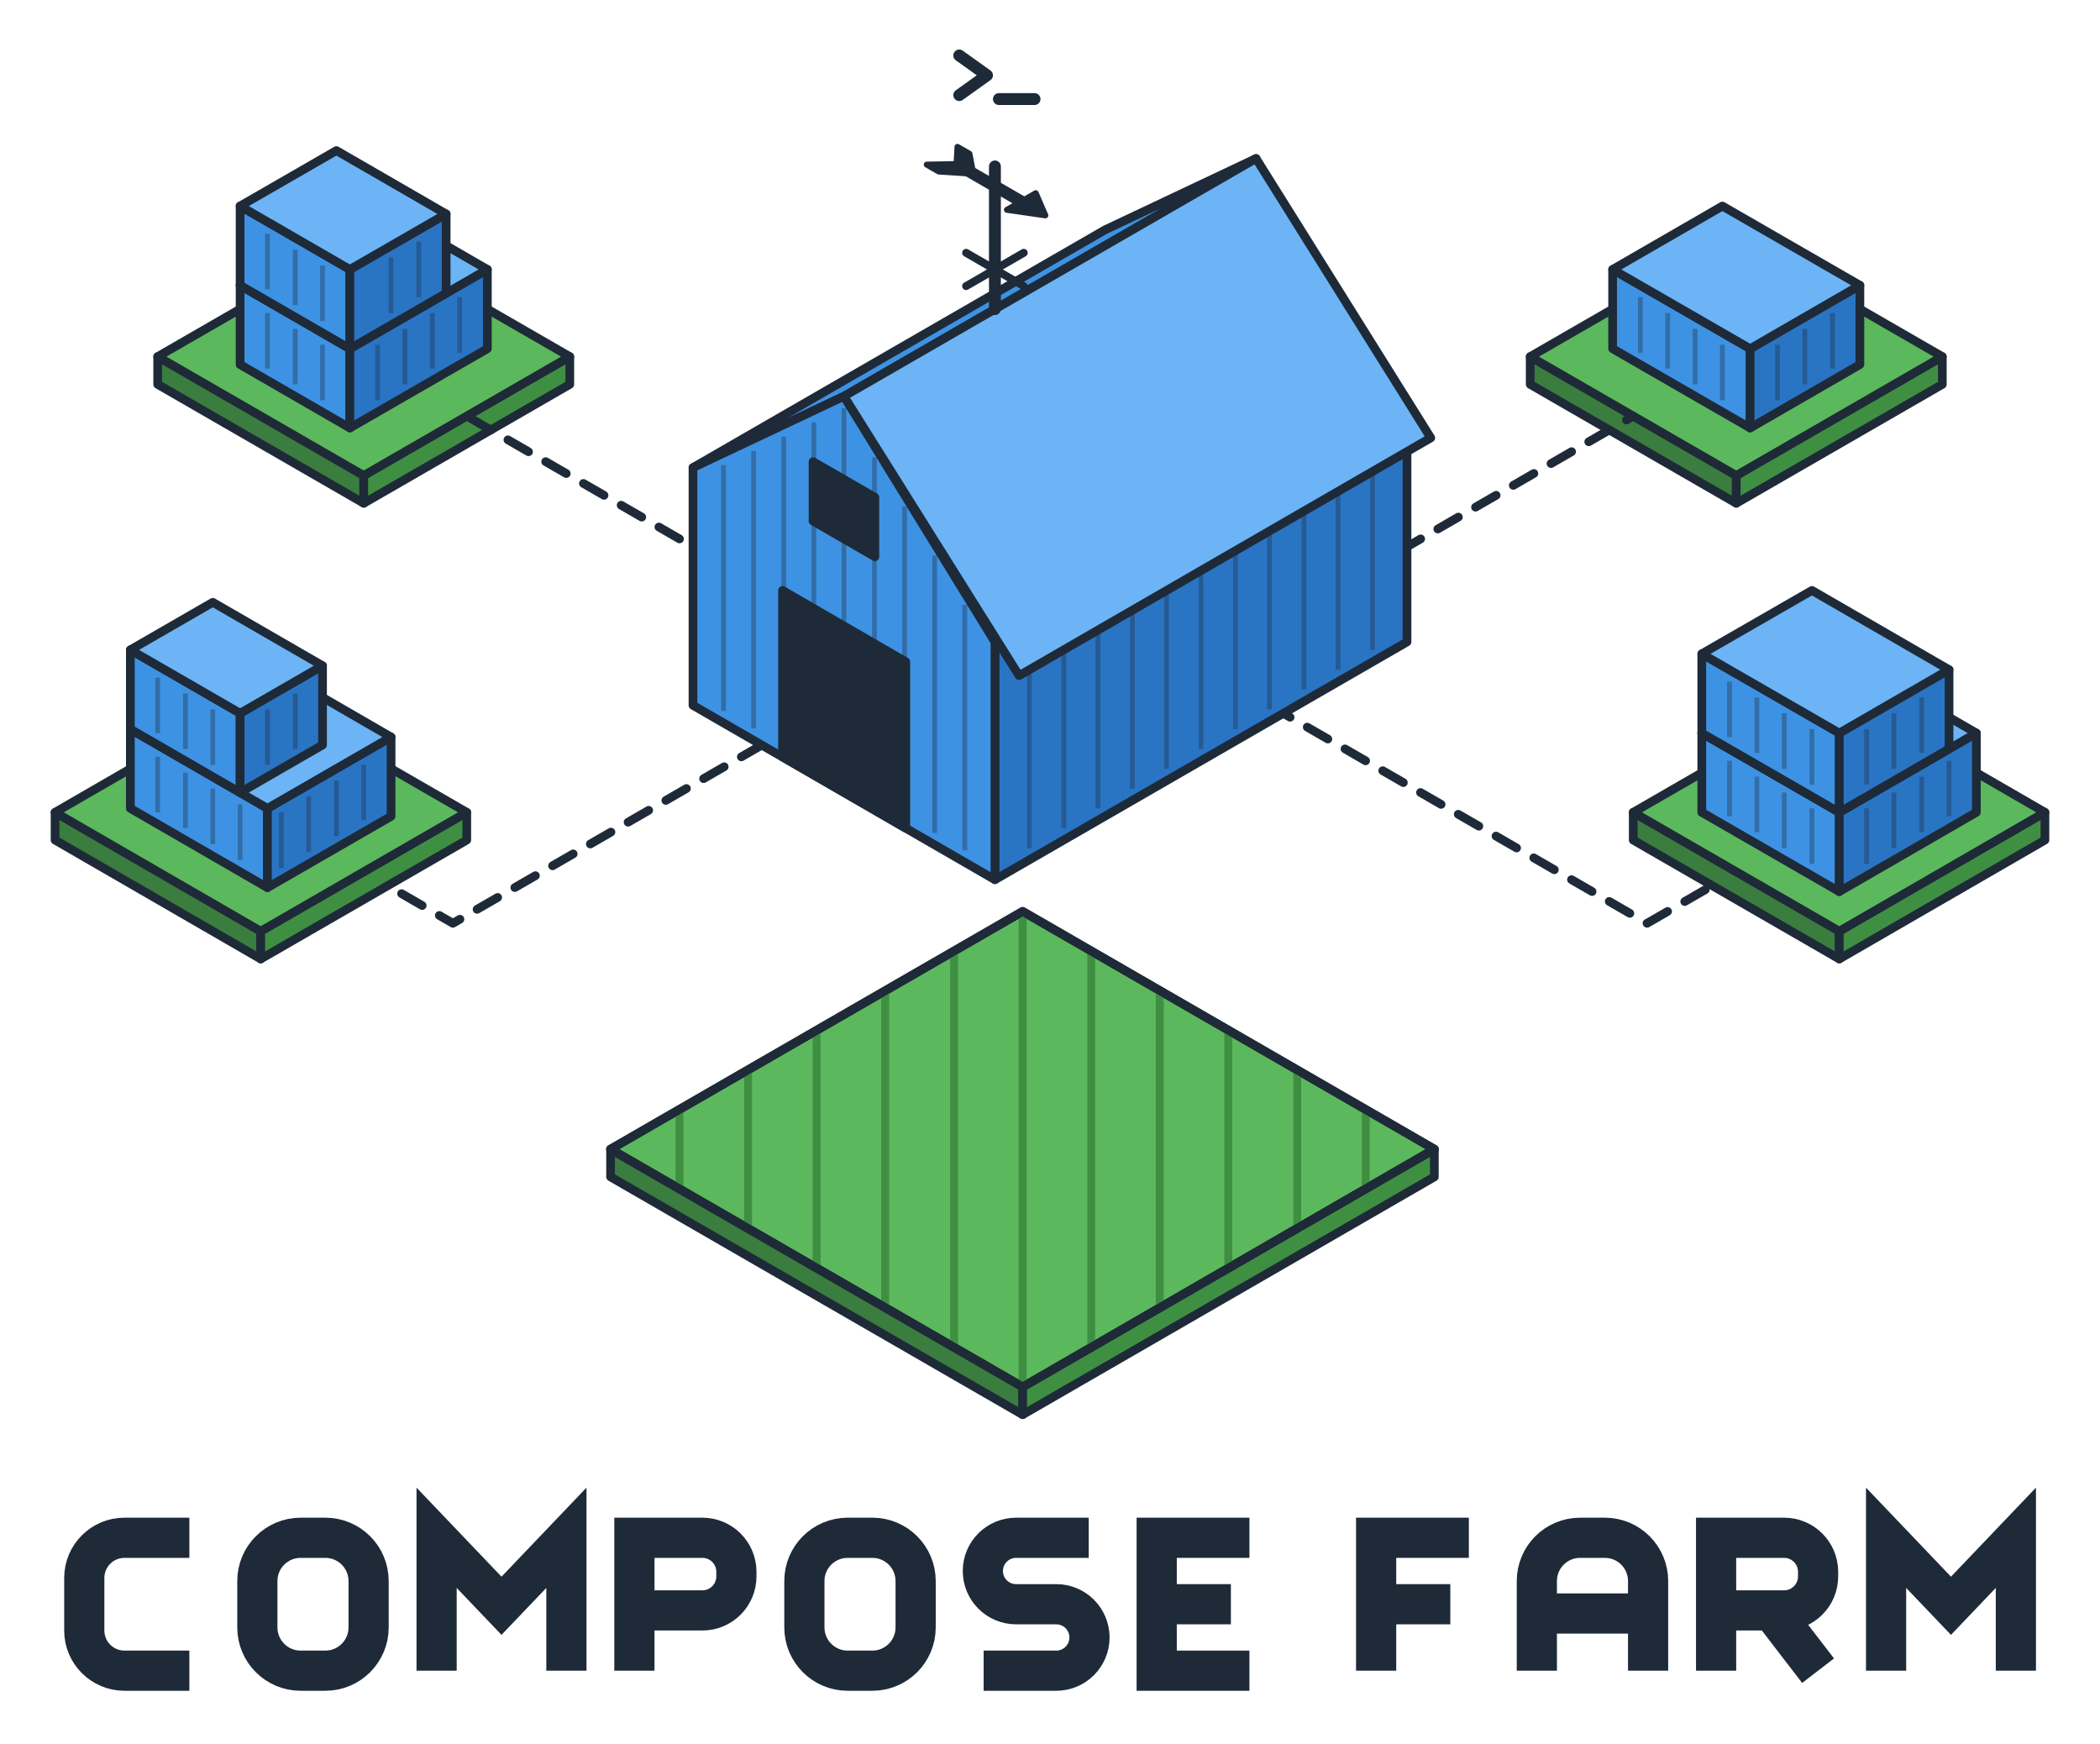
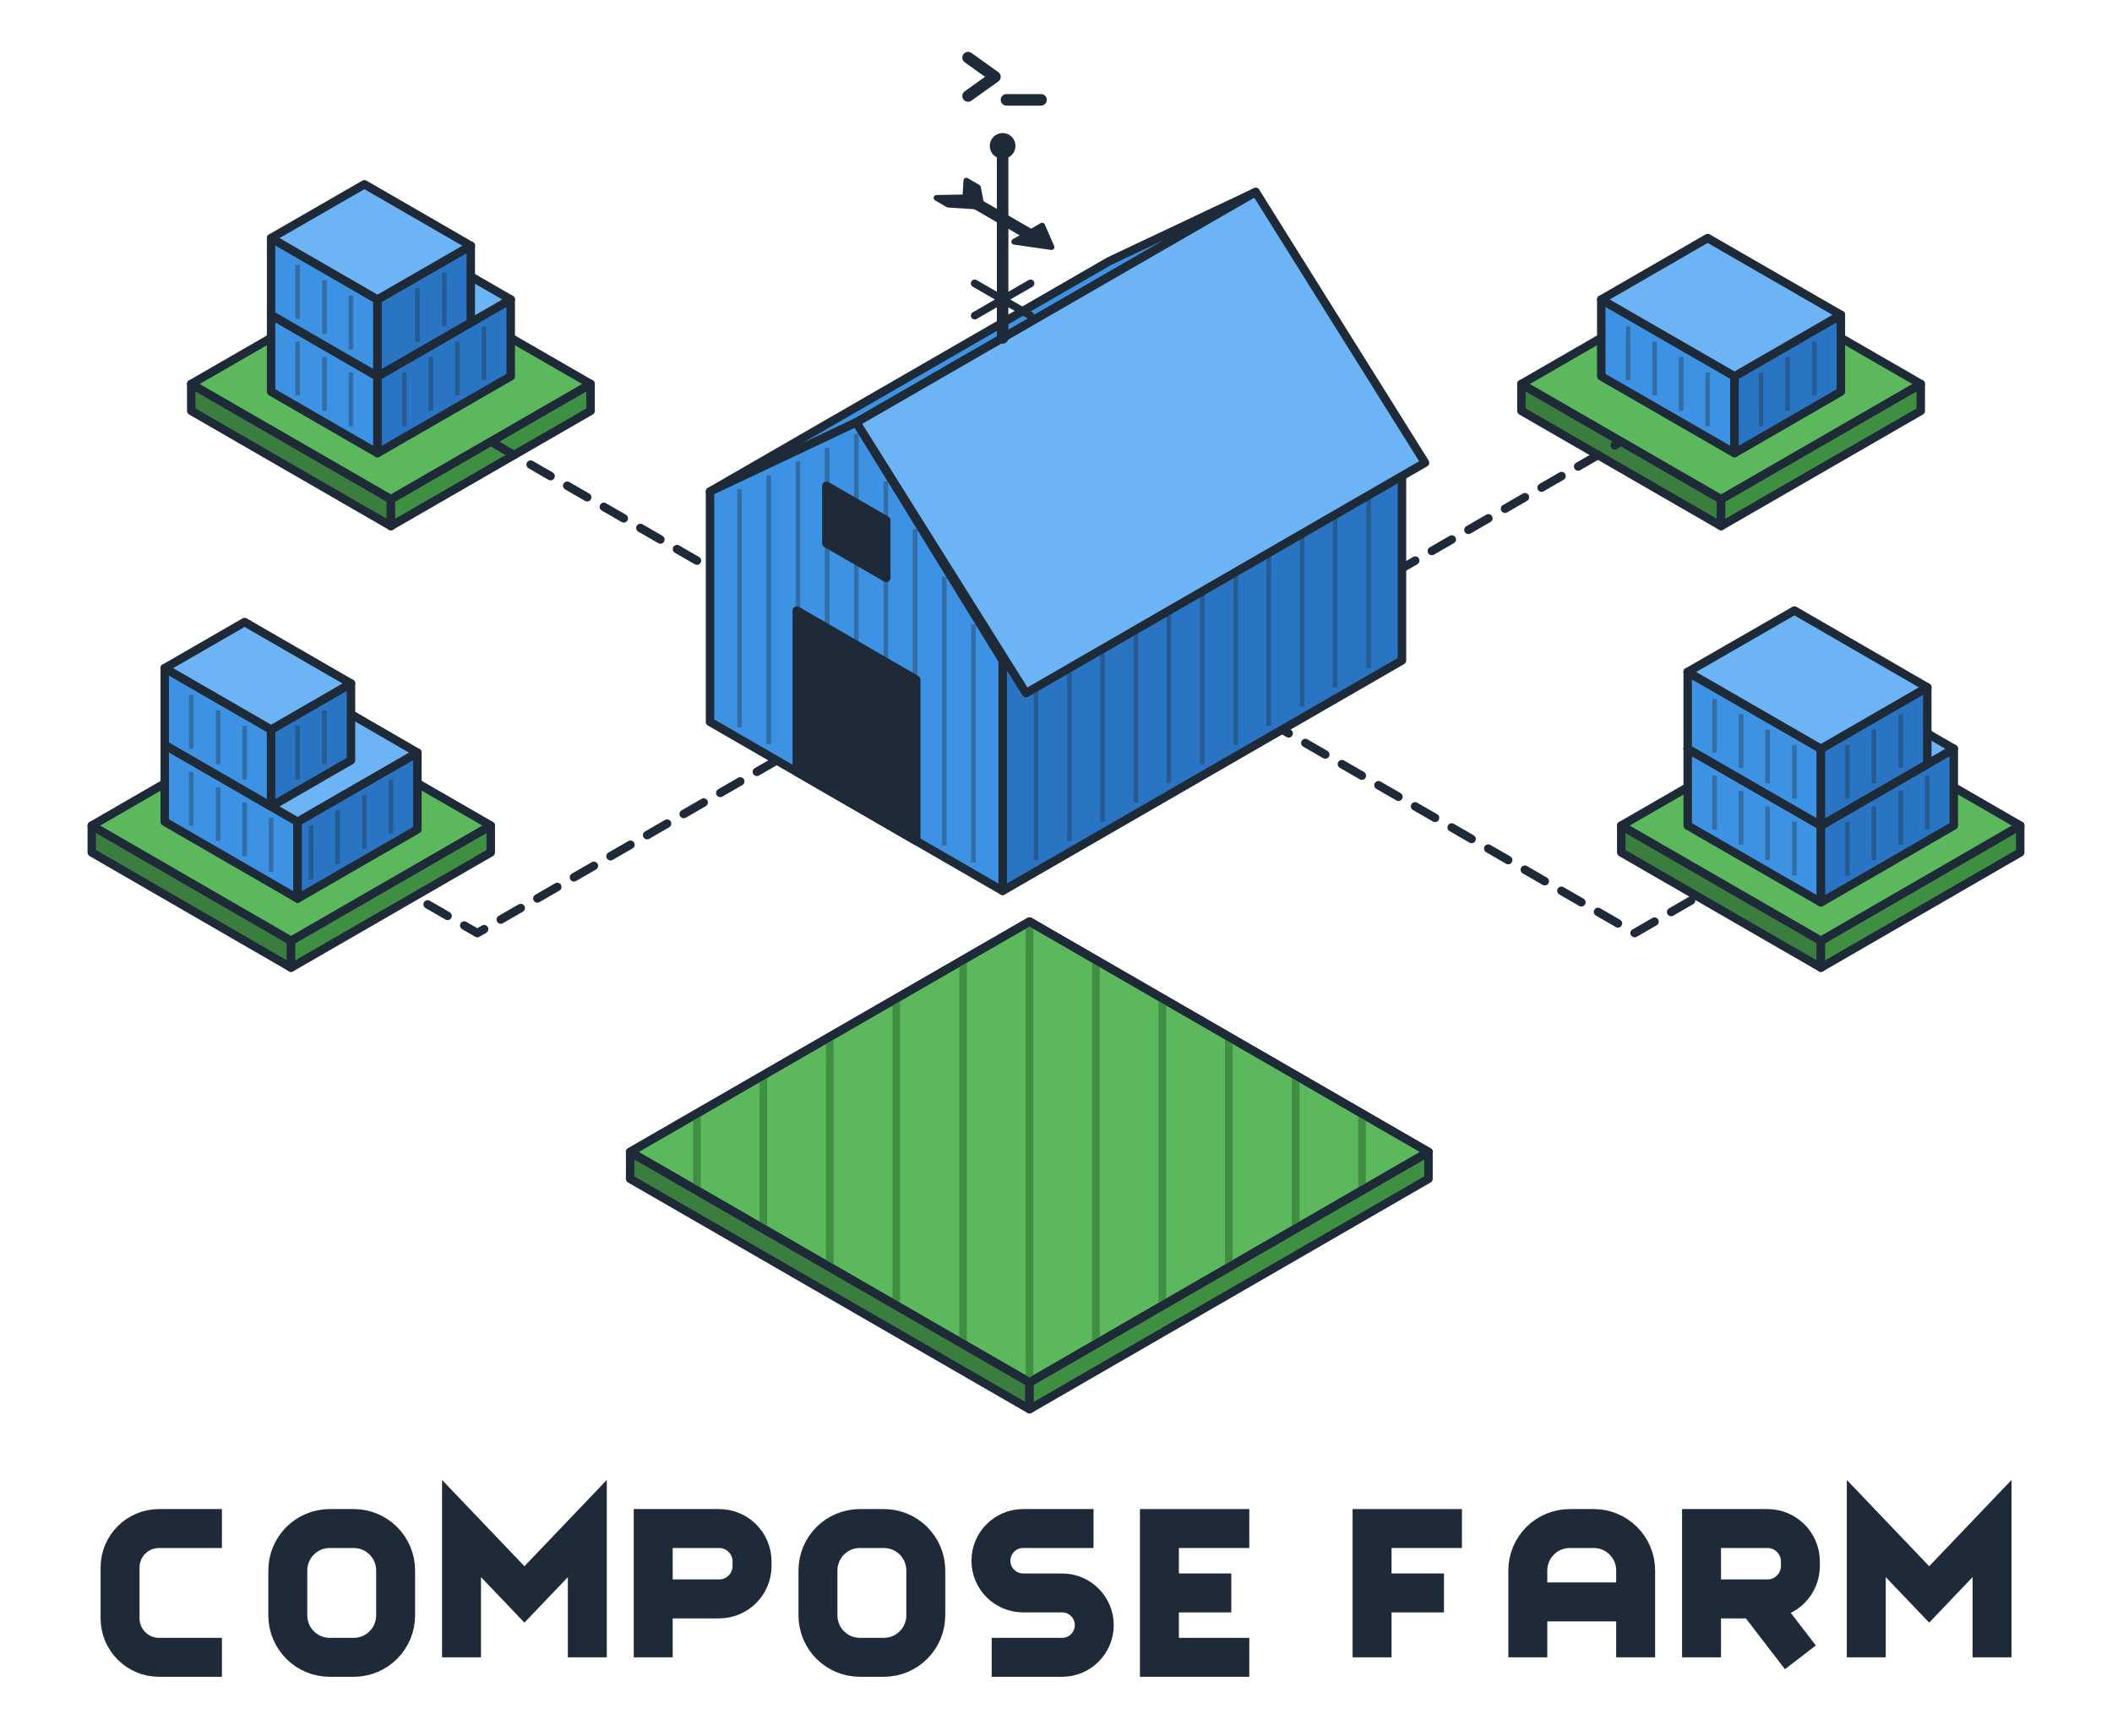
- <svg xmlns="http://www.w3.org/2000/svg" viewBox="135 30 530 440" width="530" height="440" role="img" aria-label="Compose Farm">
+ <svg xmlns="http://www.w3.org/2000/svg" viewBox="125 20 550 452" width="550" height="452" role="img" aria-label="Compose Farm">
  <style>
.o{stroke:#1e2a38;stroke-width:2.2;stroke-linejoin:round}
.rib{stroke:#1e2a38;stroke-opacity:.35;stroke-width:1.2}
.furrow{stroke:#3f8f43;stroke-width:2}
.dash{fill:none;stroke:#1e2a38;stroke-width:2.2;stroke-dasharray:6 5;stroke-linecap:round;stroke-linejoin:round}
.vane{fill:none;stroke:#1e2a38;stroke-width:3;stroke-linecap:round;stroke-linejoin:round;vector-effect:non-scaling-stroke}
.vane.thin{stroke-width:2}
.vane.fill{fill:#1e2a38;stroke-width:1.5}
.spin{transform-origin:0 0;animation:spin 10s linear infinite}
@keyframes spin{0%{transform:rotate(0.0deg)}5%{transform:rotate(35.6deg)}10%{transform:rotate(64.5deg)}15%{transform:rotate(82.5deg)}20%{transform:rotate(89.6deg)}25%{transform:rotate(90.0deg)}30%{transform:rotate(90.4deg)}35%{transform:rotate(97.5deg)}40%{transform:rotate(115.5deg)}45%{transform:rotate(144.4deg)}50%{transform:rotate(180.0deg)}55%{transform:rotate(215.6deg)}60%{transform:rotate(244.5deg)}65%{transform:rotate(262.5deg)}70%{transform:rotate(269.6deg)}75%{transform:rotate(270.0deg)}80%{transform:rotate(270.4deg)}85%{transform:rotate(277.5deg)}90%{transform:rotate(295.5deg)}95%{transform:rotate(324.4deg)}100%{transform:rotate(360.0deg)}}
.pulse{fill:none;stroke:#facc15;stroke-width:4.5;stroke-linecap:round;stroke-dasharray:12 200;stroke-dashoffset:12;filter:drop-shadow(0 0 3px #f59e0b);animation:pulse 2.8s linear infinite}
@keyframes pulse{0%{stroke-dashoffset:12}65%,100%{stroke-dashoffset:-100}}
@media (prefers-reduced-motion:reduce){.spin,.pulse{animation:none}.pulse{display:none}}
.word{fill:none;stroke:#1e2a38;stroke-width:13;stroke-linejoin:miter;stroke-miterlimit:4}
@media (prefers-color-scheme:dark){.dash,.vane,.word{stroke:#e6edf3}.vane.fill{fill:#e6edf3}}
</style>
  <polygon class="o" points="174.8,120.0 226.8,150.0 226.8,157.0 174.8,127.0" fill="#3a7d3e" />
  <polygon class="o" points="278.8,120.0 226.8,150.0 226.8,157.0 278.8,127.0" fill="#3f8f43" />
  <polygon class="o" points="226.8,90.0 278.8,120.0 226.8,150.0 174.8,120.0" fill="#5cb85c" />
  <polygon class="o" points="521.2,120.0 573.2,150.0 573.2,157.0 521.2,127.0" fill="#3a7d3e" />
  <polygon class="o" points="625.2,120.0 573.2,150.0 573.2,157.0 625.2,127.0" fill="#3f8f43" />
  <polygon class="o" points="573.2,90.0 625.2,120.0 573.2,150.0 521.2,120.0" fill="#5cb85c" />
  <polygon class="o" points="195.6,122.0 223.3,138.0 223.3,118.0 195.6,102.0" fill="#3d92e3" />
  <polygon class="o" points="258.0,118.0 223.3,138.0 223.3,118.0 258.0,98.0" fill="#2a74c4" />
  <polygon class="o" points="230.3,82.0 258.0,98.0 223.3,118.0 195.6,102.0" fill="#6cb4f5" />
  <line class="rib" x1="202.5" y1="123.0" x2="202.5" y2="109.0" />
  <line class="rib" x1="209.5" y1="127.0" x2="209.5" y2="113.0" />
  <line class="rib" x1="216.4" y1="131.0" x2="216.4" y2="117.0" />
  <line class="rib" x1="251.0" y1="119.0" x2="251.0" y2="105.0" />
  <line class="rib" x1="244.1" y1="123.0" x2="244.1" y2="109.0" />
  <line class="rib" x1="237.2" y1="127.0" x2="237.2" y2="113.0" />
  <line class="rib" x1="230.3" y1="131.0" x2="230.3" y2="117.0" />
  <polygon class="o" points="195.6,102.0 223.3,118.0 223.3,98.0 195.6,82.0" fill="#3d92e3" />
  <polygon class="o" points="247.6,104.0 223.3,118.0 223.3,98.0 247.6,84.0" fill="#2a74c4" />
  <polygon class="o" points="219.9,68.0 247.6,84.0 223.3,98.0 195.6,82.0" fill="#6cb4f5" />
  <line class="rib" x1="202.5" y1="103.0" x2="202.5" y2="89.0" />
  <line class="rib" x1="209.5" y1="107.0" x2="209.5" y2="93.0" />
  <line class="rib" x1="216.4" y1="111.0" x2="216.4" y2="97.0" />
  <line class="rib" x1="240.7" y1="105.0" x2="240.7" y2="91.0" />
  <line class="rib" x1="233.7" y1="109.0" x2="233.7" y2="95.0" />
  <polygon class="o" points="542.0,118.0 576.7,138.0 576.7,118.0 542.0,98.0" fill="#3d92e3" />
  <polygon class="o" points="604.4,122.0 576.7,138.0 576.7,118.0 604.4,102.0" fill="#2a74c4" />
  <polygon class="o" points="569.7,82.0 604.4,102.0 576.7,118.0 542.0,98.0" fill="#6cb4f5" />
  <line class="rib" x1="549.0" y1="119.0" x2="549.0" y2="105.0" />
  <line class="rib" x1="555.9" y1="123.0" x2="555.9" y2="109.0" />
  <line class="rib" x1="562.8" y1="127.0" x2="562.8" y2="113.0" />
  <line class="rib" x1="569.7" y1="131.0" x2="569.7" y2="117.0" />
  <line class="rib" x1="597.5" y1="123.0" x2="597.5" y2="109.0" />
  <line class="rib" x1="590.5" y1="127.0" x2="590.5" y2="113.0" />
  <line class="rib" x1="583.6" y1="131.0" x2="583.6" y2="117.0" />
  <path class="dash" d="M344.6,188.0 L252.8,135.0" />
  <path class="pulse" pathLength="100" style="animation-delay:-0.0s" d="M344.6,188.0 L252.8,135.0" />
  <path class="dash" d="M469.3,180.0 L547.2,135.0" />
  <path class="pulse" pathLength="100" style="animation-delay:-0.7s" d="M469.3,180.0 L547.2,135.0" />
  <path class="dash" d="M327.3,218.0 L249.3,263.0 L209.5,240.0" />
  <path class="pulse" pathLength="100" style="animation-delay:-1.4s" d="M327.3,218.0 L249.3,263.0 L209.5,240.0" />
  <path class="dash" d="M455.4,208.0 L550.7,263.0 L590.5,240.0" />
  <path class="pulse" pathLength="100" style="animation-delay:-2.1s" d="M455.4,208.0 L550.7,263.0 L590.5,240.0" />
  <polygon class="o" points="413.9,88.0 452.0,70.0 348.0,130.0 309.9,148.0" fill="#3d92e3" />
  <polygon class="o" points="490.1,192.0 386.1,252.0 386.1,192.0 490.1,132.0" fill="#2a74c4" />
  <line class="rib" x1="481.4" y1="194.0" x2="481.4" y2="140.0" />
  <line class="rib" x1="472.7" y1="199.0" x2="472.7" y2="145.0" />
  <line class="rib" x1="464.1" y1="204.0" x2="464.1" y2="150.0" />
  <line class="rib" x1="455.4" y1="209.0" x2="455.4" y2="155.0" />
  <line class="rib" x1="446.8" y1="214.0" x2="446.8" y2="160.0" />
  <line class="rib" x1="438.1" y1="219.0" x2="438.1" y2="165.0" />
  <line class="rib" x1="429.4" y1="224.0" x2="429.4" y2="170.0" />
  <line class="rib" x1="420.8" y1="229.0" x2="420.8" y2="175.0" />
  <line class="rib" x1="412.1" y1="234.0" x2="412.1" y2="180.0" />
  <line class="rib" x1="403.5" y1="239.0" x2="403.5" y2="185.0" />
  <line class="rib" x1="394.8" y1="244.0" x2="394.8" y2="190.0" />
  <polygon class="o" points="309.9,208.0 386.1,252.0 386.1,192.0 348.0,130.0 309.9,148.0" fill="#3d92e3" />
  <line class="rib" x1="317.6" y1="209.4" x2="317.6" y2="147.4" />
  <line class="rib" x1="325.2" y1="213.8" x2="325.2" y2="143.8" />
  <line class="rib" x1="332.8" y1="218.2" x2="332.8" y2="140.2" />
  <line class="rib" x1="340.4" y1="222.6" x2="340.4" y2="136.6" />
  <line class="rib" x1="348.0" y1="227.0" x2="348.0" y2="133.0" />
  <line class="rib" x1="355.7" y1="231.4" x2="355.7" y2="145.4" />
  <line class="rib" x1="363.3" y1="235.8" x2="363.3" y2="157.8" />
  <line class="rib" x1="370.9" y1="240.2" x2="370.9" y2="170.2" />
  <line class="rib" x1="378.5" y1="244.6" x2="378.5" y2="182.6" />
  <polygon class="o" points="452.0,70.0 496.1,140.5 392.2,200.5 348.0,130.0" fill="#6cb4f5" />
  <polygon class="o door" points="332.5,221.0 363.6,239.0 363.6,197.0 332.5,179.0" fill="#1e2a38" />
  <polygon class="o door" points="340.2,161.5 355.8,170.5 355.8,155.5 340.2,146.5" fill="#1e2a38" />
  <polygon class="o" points="289.1,320.0 393.1,380.0 393.1,387.0 289.1,327.0" fill="#3a7d3e" />
  <polygon class="o" points="497.0,320.0 393.1,380.0 393.1,387.0 497.0,327.0" fill="#3f8f43" />
  <polygon class="o" points="393.1,260.0 497.0,320.0 393.1,380.0 289.1,320.0" fill="#5cb85c" />
  <clipPath id="field">
    <polygon points="393.1,260.0 497.0,320.0 393.1,380.0 289.1,320.0" />
  </clipPath>
  <g clip-path="url(#field)">
    <line class="furrow" x1="289.1" y1="200" x2="289.1" y2="480" />
    <line class="furrow" x1="306.5" y1="200" x2="306.5" y2="480" />
    <line class="furrow" x1="323.8" y1="200" x2="323.8" y2="480" />
    <line class="furrow" x1="341.1" y1="200" x2="341.1" y2="480" />
    <line class="furrow" x1="358.4" y1="200" x2="358.4" y2="480" />
    <line class="furrow" x1="375.8" y1="200" x2="375.8" y2="480" />
    <line class="furrow" x1="393.1" y1="200" x2="393.1" y2="480" />
    <line class="furrow" x1="410.4" y1="200" x2="410.4" y2="480" />
    <line class="furrow" x1="427.7" y1="200" x2="427.7" y2="480" />
    <line class="furrow" x1="445.0" y1="200" x2="445.0" y2="480" />
    <line class="furrow" x1="462.4" y1="200" x2="462.4" y2="480" />
    <line class="furrow" x1="479.7" y1="200" x2="479.7" y2="480" />
    <line class="furrow" x1="497.0" y1="200" x2="497.0" y2="480" />
  </g>
  <polygon class="o" points="393.1,260.0 497.0,320.0 393.1,380.0 289.1,320.0" fill="none" />
  <polygon class="o" points="148.9,235.0 200.8,265.0 200.8,272.0 148.9,242.0" fill="#3a7d3e" />
  <polygon class="o" points="252.8,235.0 200.8,265.0 200.8,272.0 252.8,242.0" fill="#3f8f43" />
  <polygon class="o" points="200.8,205.0 252.8,235.0 200.8,265.0 148.9,235.0" fill="#5cb85c" />
  <polygon class="o" points="547.2,235.0 599.2,265.0 599.2,272.0 547.2,242.0" fill="#3a7d3e" />
  <polygon class="o" points="651.1,235.0 599.2,265.0 599.2,272.0 651.1,242.0" fill="#3f8f43" />
  <polygon class="o" points="599.2,205.0 651.1,235.0 599.2,265.0 547.2,235.0" fill="#5cb85c" />
  <polygon class="o" points="167.9,234.0 202.5,254.0 202.5,234.0 167.9,214.0" fill="#3d92e3" />
  <polygon class="o" points="233.7,236.0 202.5,254.0 202.5,234.0 233.7,216.0" fill="#2a74c4" />
  <polygon class="o" points="199.1,196.0 233.7,216.0 202.5,234.0 167.9,214.0" fill="#6cb4f5" />
  <line class="rib" x1="174.8" y1="235.0" x2="174.8" y2="221.0" />
  <line class="rib" x1="181.8" y1="239.0" x2="181.8" y2="225.0" />
  <line class="rib" x1="188.7" y1="243.0" x2="188.7" y2="229.0" />
  <line class="rib" x1="195.6" y1="247.0" x2="195.6" y2="233.0" />
  <line class="rib" x1="226.8" y1="237.0" x2="226.8" y2="223.0" />
  <line class="rib" x1="219.9" y1="241.0" x2="219.9" y2="227.0" />
  <line class="rib" x1="212.9" y1="245.0" x2="212.9" y2="231.0" />
  <line class="rib" x1="206.0" y1="249.0" x2="206.0" y2="235.0" />
  <polygon class="o" points="167.9,214.0 195.6,230.0 195.6,210.0 167.9,194.0" fill="#3d92e3" />
  <polygon class="o" points="216.4,218.0 195.6,230.0 195.6,210.0 216.4,198.0" fill="#2a74c4" />
  <polygon class="o" points="188.7,182.0 216.4,198.0 195.6,210.0 167.9,194.0" fill="#6cb4f5" />
  <line class="rib" x1="174.8" y1="215.0" x2="174.8" y2="201.0" />
  <line class="rib" x1="181.8" y1="219.0" x2="181.8" y2="205.0" />
  <line class="rib" x1="188.7" y1="223.0" x2="188.7" y2="209.0" />
  <line class="rib" x1="209.5" y1="219.0" x2="209.5" y2="205.0" />
  <line class="rib" x1="202.5" y1="223.0" x2="202.5" y2="209.0" />
  <polygon class="o" points="564.5,235.0 599.2,255.0 599.2,235.0 564.5,215.0" fill="#3d92e3" />
  <polygon class="o" points="633.8,235.0 599.2,255.0 599.2,235.0 633.8,215.0" fill="#2a74c4" />
  <polygon class="o" points="599.2,195.0 633.8,215.0 599.2,235.0 564.5,215.0" fill="#6cb4f5" />
  <line class="rib" x1="571.5" y1="236.0" x2="571.5" y2="222.0" />
  <line class="rib" x1="578.4" y1="240.0" x2="578.4" y2="226.0" />
  <line class="rib" x1="585.3" y1="244.0" x2="585.3" y2="230.0" />
  <line class="rib" x1="592.3" y1="248.0" x2="592.3" y2="234.0" />
  <line class="rib" x1="626.9" y1="236.0" x2="626.9" y2="222.0" />
  <line class="rib" x1="620.0" y1="240.0" x2="620.0" y2="226.0" />
  <line class="rib" x1="613.0" y1="244.0" x2="613.0" y2="230.0" />
  <line class="rib" x1="606.1" y1="248.0" x2="606.1" y2="234.0" />
  <polygon class="o" points="564.5,215.0 599.2,235.0 599.2,215.0 564.5,195.0" fill="#3d92e3" />
  <polygon class="o" points="626.9,219.0 599.2,235.0 599.2,215.0 626.9,199.0" fill="#2a74c4" />
  <polygon class="o" points="592.3,179.0 626.9,199.0 599.2,215.0 564.5,195.0" fill="#6cb4f5" />
  <line class="rib" x1="571.5" y1="216.0" x2="571.5" y2="202.0" />
  <line class="rib" x1="578.4" y1="220.0" x2="578.4" y2="206.0" />
  <line class="rib" x1="585.3" y1="224.0" x2="585.3" y2="210.0" />
  <line class="rib" x1="592.3" y1="228.0" x2="592.3" y2="214.0" />
  <line class="rib" x1="620.0" y1="220.0" x2="620.0" y2="206.0" />
  <line class="rib" x1="613.0" y1="224.0" x2="613.0" y2="210.0" />
  <line class="rib" x1="606.1" y1="228.0" x2="606.1" y2="214.0" />
-   <path class="vane" d="M386.1,108.0 V72.0" />
+   <path class="vane" d="M386.1,108.0 V59.0" />
+   <circle class="vane fill" cx="386.1" cy="58.0" r="2.6" />
  <g transform="translate(386.1 98.0) matrix(12.12 7.00 -12.12 7.00 0 0)">
    <path class="vane thin" d="M-0.6,0 H0.6 M0,-0.6 V0.6" />
  </g>
  <g transform="translate(386.1 77.0) matrix(12.12 7.00 -12.12 7.00 0 0)">
    <g class="spin">
      <path class="vane" d="M-0.75,0 H0.7" />
      <polygon class="vane fill" points="1.05,0 0.55,0.3 0.55,-0.3" />
      <polygon class="vane fill" points="-0.45,0 -0.85,0.32 -1.1,0.32 -0.8,0 -1.1,-0.32 -0.85,-0.32" />
    </g>
  </g>
-   <path class="vane" d="M377.1,44.0 l7,5 l-7,5 M387.1,55.0 h9" />
+   <path class="vane" d="M377.1,35.0 l7,5 l-7,5 M387.1,46.0 h9" />
  <g class="word" transform="translate(151.2 413) scale(0.78)">
    <path d="M40.5,6.5 H19.5 A13,13 0 0 0 6.5,19.5 V36.5 A13,13 0 0 0 19.5,49.5 H40.5" />
    <path d="M76.5,6.5 H84.5 A14,14 0 0 1 98.5,20.5 V35.5 A14,14 0 0 1 84.5,49.5 H76.5 A14,14 0 0 1 62.5,35.5 V20.5 A14,14 0 0 1 76.5,6.5 Z" />
    <path d="M120.5,49.5 V6.5 L141.5,28.5 L162.5,6.5 V49.5" />
    <path d="M184.5,49.5 V6.5 H206.5 A11,11 0 0 1 217.5,17.5 V19 A11,11 0 0 1 206.5,30 H184.5" />
    <path d="M253.5,6.5 H261.5 A14,14 0 0 1 275.5,20.5 V35.5 A14,14 0 0 1 261.5,49.5 H253.5 A14,14 0 0 1 239.5,35.5 V20.5 A14,14 0 0 1 253.5,6.5 Z" />
    <path d="M331.5,6.5 H308.0 A10.5,10.5 0 0 0 308.0,28 H321.0 A10.5,10.5 0 0 1 321.0,49.5 H297.5" />
    <path d="M383.5,6.5 H353.5 V49.5 H383.5 M353.5,28 H377.5" />
    <path d="M454.5,6.5 H424.5 V49.5 M424.5,28 H448.5" />
    <path d="M476.5,49.5 V20.5 A14,14 0 0 1 490.5,6.5 H498.5 A14,14 0 0 1 512.5,20.5 V49.5 M476.5,31 H512.5" />
    <path d="M534.5,49.5 V6.5 H556.5 A11,11 0 0 1 567.5,17.5 V19 A11,11 0 0 1 556.5,30 H534.5 M552.5,30 L567.5,49.5" />
    <path d="M589.5,49.5 V6.5 L610.5,28.5 L631.5,6.5 V49.5" />
  </g>
</svg>
